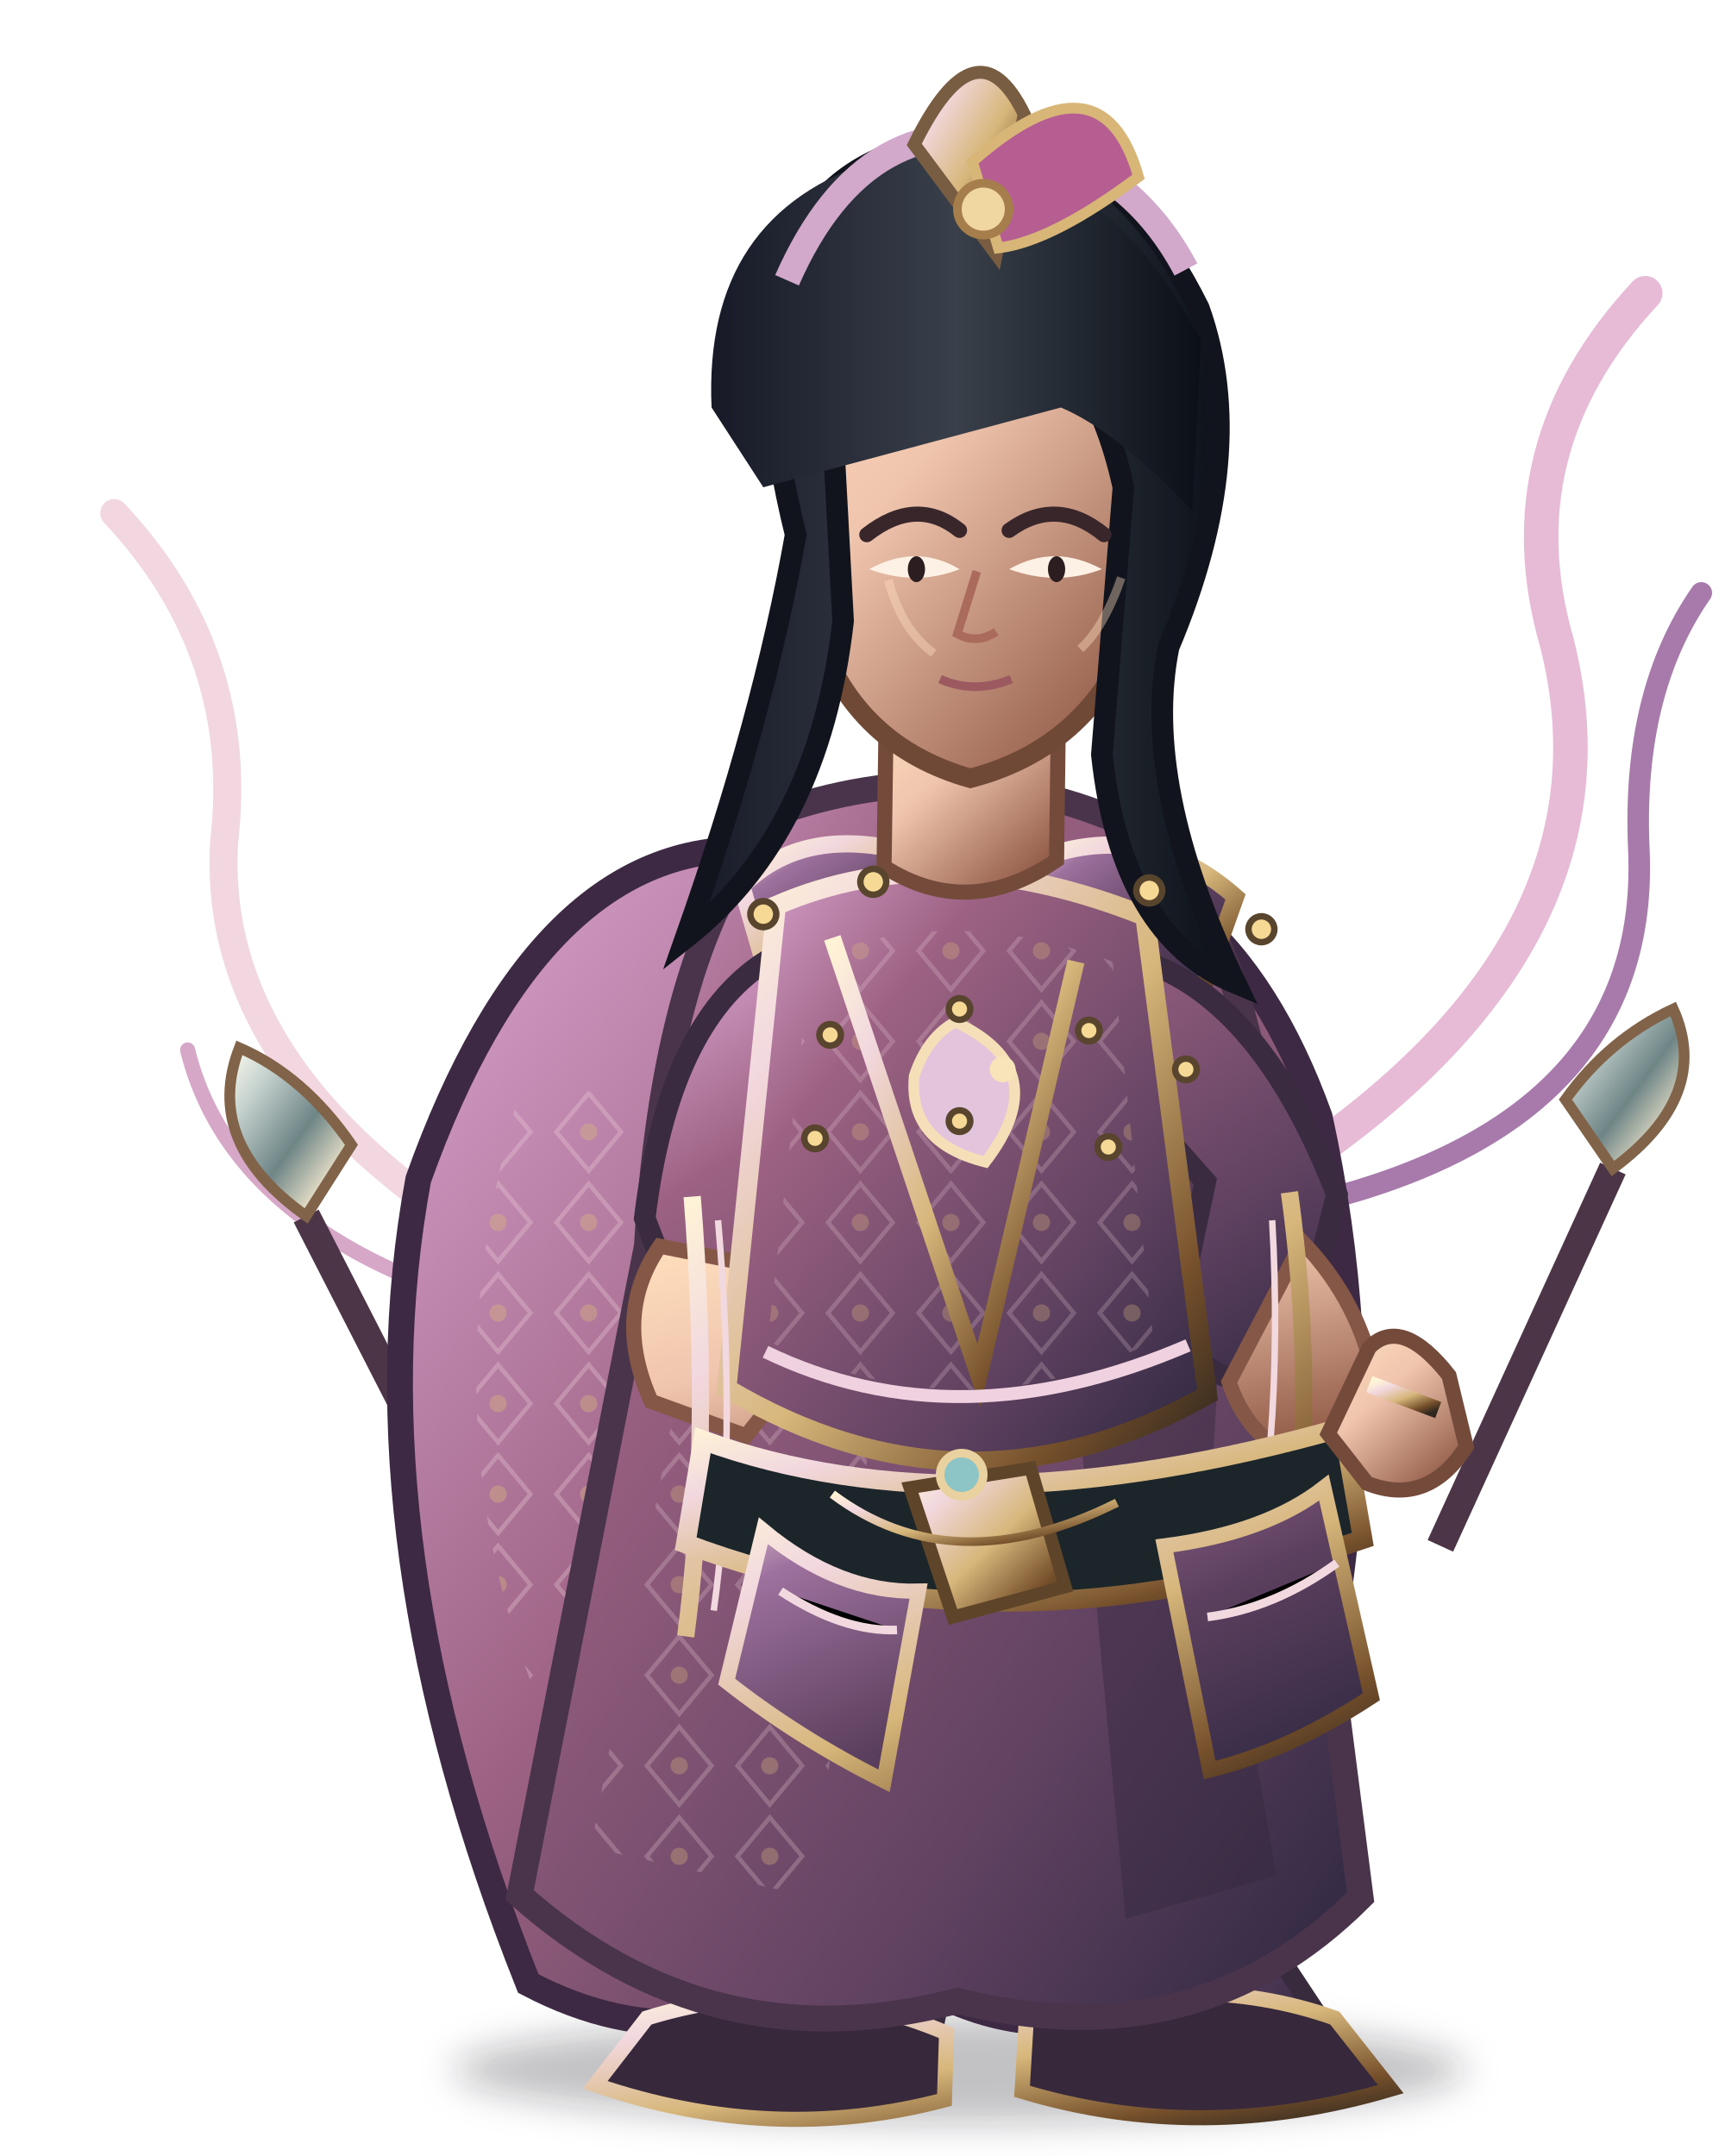
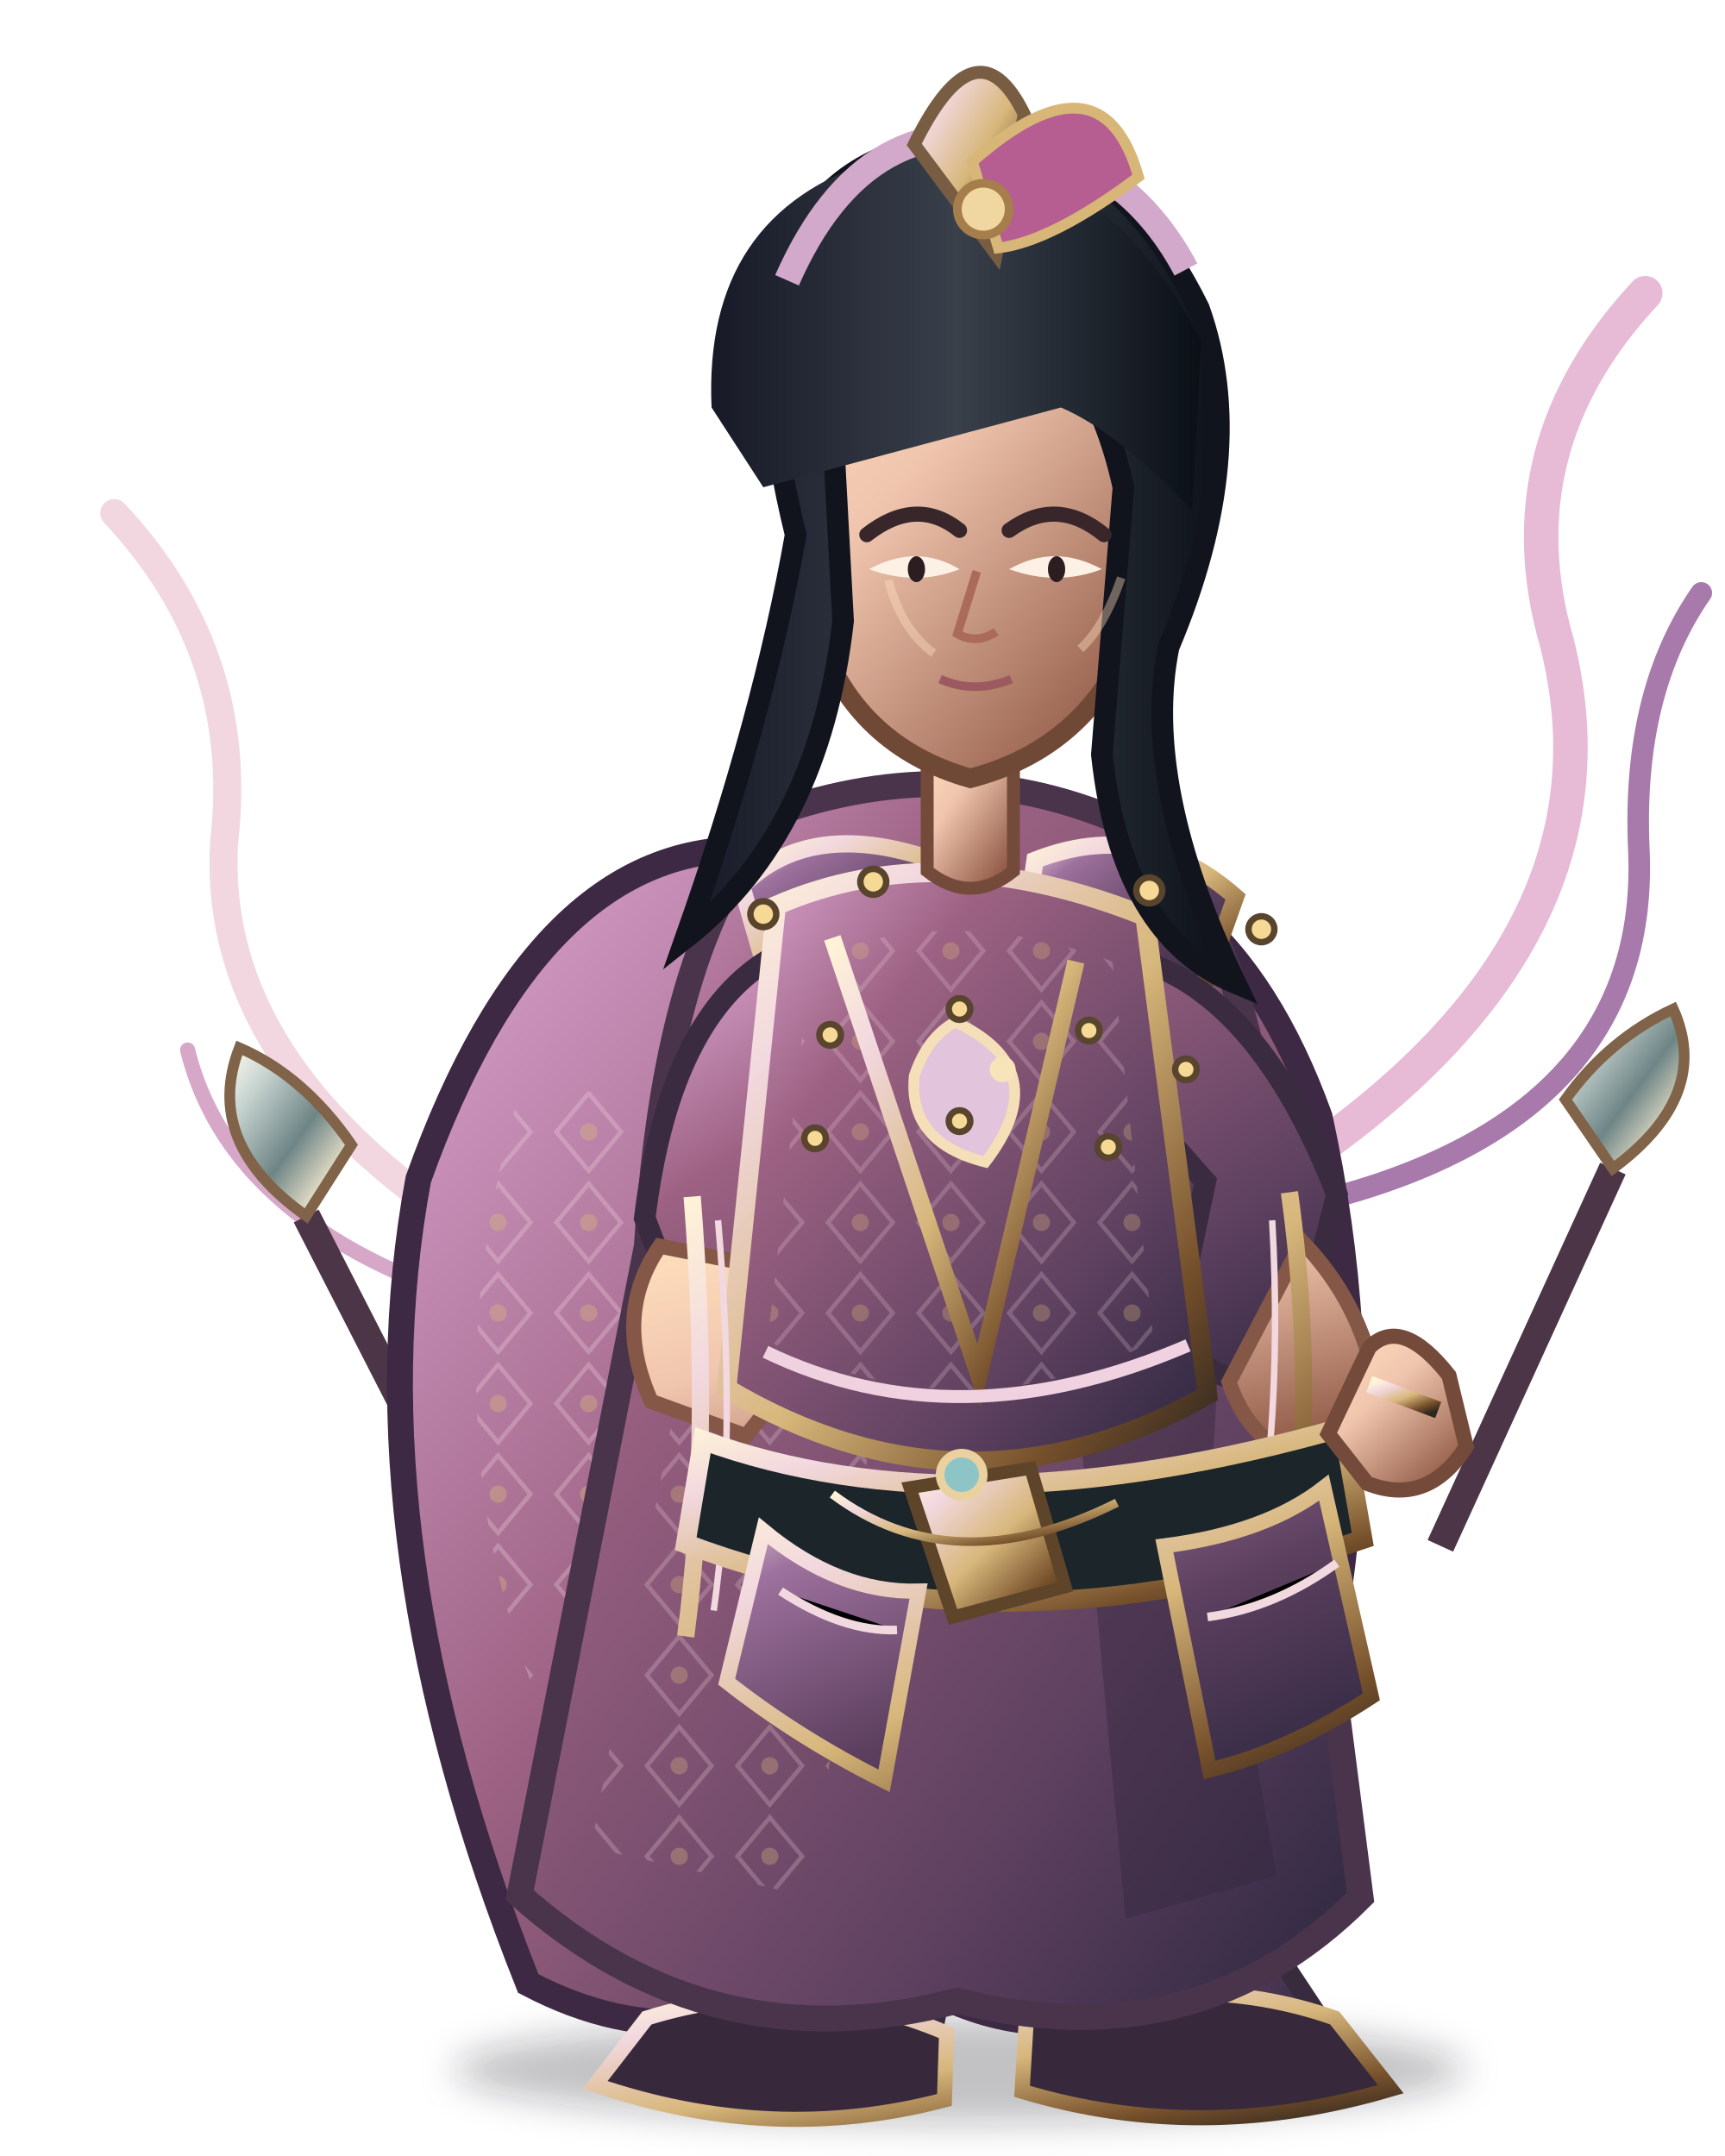
<svg xmlns="http://www.w3.org/2000/svg" width="800" height="1000" viewBox="0 0 800 1000">
  <defs>
    <linearGradient id="armor" x1="0" y1="0" x2="1" y2="1">
      <stop stop-color="#f2d8df" />
      <stop offset=".18" stop-color="#9d719d" />
      <stop offset=".55" stop-color="#5d405f" />
      <stop offset="1" stop-color="#2b263e" />
    </linearGradient>
    <linearGradient id="cloth" x1="0" y1="0" x2="1" y2="1">
      <stop stop-color="#dca6d2" />
      <stop offset=".28" stop-color="#9d6283" />
      <stop offset=".72" stop-color="#5d405f" />
      <stop offset="1" stop-color="#2b263e" />
    </linearGradient>
    <linearGradient id="metal" x1="0" y1="0" x2="1" y2="1">
      <stop stop-color="#fff4d6" />
      <stop offset=".2" stop-color="#f2d8df" />
      <stop offset=".52" stop-color="#d7b77b" />
      <stop offset=".82" stop-color="#76502b" />
      <stop offset="1" stop-color="#30271f" />
    </linearGradient>
    <linearGradient id="skin" x1="0" y1="0" x2=".8" y2="1">
      <stop stop-color="#ffe0bd" />
      <stop offset=".42" stop-color="#f0c5ae" />
      <stop offset="1" stop-color="#8e5744" />
    </linearGradient>
    <linearGradient id="hair" x1="0" y1="0" x2="1" y2="0">
      <stop stop-color="#171927" />
      <stop offset=".5" stop-color="#39404a" />
      <stop offset="1" stop-color="#0b1017" />
    </linearGradient>
    <linearGradient id="cape" x1="0" y1="0" x2="1" y2="1">
      <stop stop-color="#dca6d2" />
      <stop offset=".45" stop-color="#9d6283" />
      <stop offset="1" stop-color="#2b263e" />
    </linearGradient>
    <linearGradient id="blade" x1="0" y1="0" x2="1" y2="1">
      <stop stop-color="#fffdf0" />
      <stop offset=".22" stop-color="#c8d4d0" />
      <stop offset=".55" stop-color="#6e8586" />
      <stop offset=".8" stop-color="#e6dfc8" />
      <stop offset="1" stop-color="#35474c" />
    </linearGradient>
    <pattern id="scales" width="26" height="20" patternUnits="userSpaceOnUse">
      <path d="M1 1 Q13 16 25 1" fill="none" stroke="#d7b77b" stroke-width="2" opacity=".7" />
    </pattern>
    <pattern id="brocade" width="42" height="42" patternUnits="userSpaceOnUse">
      <path d="M21 3 L36 21 L21 39 L6 21Z" fill="none" stroke="#f2d8df" stroke-width="2" opacity=".4" />
      <circle cx="21" cy="21" r="4" fill="#d7b77b" opacity=".55" />
    </pattern>
    <filter id="shadow" x="-30%" y="-30%" width="160%" height="160%">
      <feGaussianBlur stdDeviation="8" />
    </filter>
  </defs>
  <ellipse cx="445" cy="960" rx="235" ry="25" fill="#0d1118" opacity=".25" filter="url(#shadow)" />
  <g fill="none" stroke-linecap="round">
    <path d="M607 536 Q756 432 722 298 Q696 208 763 136" stroke="#e7bad6" stroke-width="16" />
    <path d="M620 555 Q766 515 760 393 Q757 321 789 275" stroke="#a77aab" stroke-width="10" />
    <path d="M239 584 Q97 501 104 390 Q114 303 53 238" stroke="#f2d6e0" stroke-width="13" />
    <path d="M245 611 Q109 576 87 487" stroke="#d7a7c8" stroke-width="7" />
  </g>
  <g>
    <path d="M668 717 L748 542" stroke="#4c3547" stroke-width="13" />
    <path d="M748 542 Q794 508 776 468 Q746 482 726 510Z" fill="url(#blade)" stroke="#806348" stroke-width="5" />
    <path d="M228 732 L142 564" stroke="#4c3547" stroke-width="13" />
    <path d="M142 564 Q94 530 111 486 Q141 499 163 531Z" fill="url(#blade)" stroke="#806348" stroke-width="5" />
  </g>
  <path d="M350 394 Q250 390 194 547 Q163 714 245 920 Q327 963 402 904 Q490 973 574 902 Q655 715 612 518 Q567 393 464 392Z" fill="url(#cape)" stroke="#3d2943" stroke-width="12" />
  <path d="M240 510 Q182 713 300 881 Q337 916 375 914 Q290 742 353 497Z" fill="url(#brocade)" opacity=".72" />
  <path d="M521 478 Q630 673 551 889 L506 918 Q563 680 470 515Z" fill="#251f34" opacity=".65" />
  <path d="M392 736 Q394 834 358 915 L311 947 Q375 978 433 941 L454 836Z" fill="url(#cloth)" stroke="#382b3d" stroke-width="9" />
  <path d="M471 739 Q490 833 507 915 L484 948 Q551 977 612 936 L567 868 L536 741Z" fill="url(#cloth)" stroke="#382b3d" stroke-width="9" />
  <path d="M300 936 Q371 914 439 943 L438 974 Q358 995 276 967Z M476 936 Q554 913 619 936 L645 969 Q557 995 474 970Z" fill="#37283c" stroke="url(#metal)" stroke-width="7" />
  <path d="M363 376 Q450 347 530 386 Q584 433 593 583 L631 880 Q555 956 444 928 Q330 958 241 879 L300 578 Q309 430 363 376Z" fill="url(#cloth)" stroke="#49344b" stroke-width="12" />
  <path d="M348 467 Q398 500 420 532 L377 880 L274 857Z" fill="url(#brocade)" opacity=".6" />
  <path d="M519 444 Q578 524 561 691 L592 870 L522 890 L492 567Z" fill="#35283f" opacity=".45" />
  <path d="M344 411 Q375 380 430 398 L451 451 Q409 471 357 456Z" fill="url(#armor)" stroke="url(#metal)" stroke-width="8" />
  <path d="M480 399 Q531 379 573 416 L557 461 Q510 478 473 448Z" fill="url(#armor)" stroke="url(#metal)" stroke-width="8" />
  <path d="M355 446 Q310 475 299 565 L332 651 Q363 660 386 626 L371 552 L416 500Z M536 448 Q587 469 620 554 L600 634 Q570 652 544 619 L559 548 L521 505Z" fill="url(#cloth)" stroke="#3a2b41" stroke-width="10" />
  <path d="M306 578 Q284 610 302 650 L346 666 L374 631 L346 586Z M604 576 Q631 604 638 642 L615 680 Q581 674 570 641Z" fill="url(#skin)" stroke="#855746" stroke-width="7" />
  <path d="M360 420 Q436 387 531 425 L560 647 Q448 710 337 644Z" fill="url(#cloth)" stroke="url(#metal)" stroke-width="9" />
  <path d="M376 445 Q440 418 516 446 L535 622 Q448 667 356 622Z" fill="url(#brocade)" opacity=".55" />
  <path d="M386 435 L454 638 L499 446" fill="none" stroke="url(#metal)" stroke-width="8" />
-   <path d="M411 330 L410 402 Q449 427 490 399 L491 319Z" fill="url(#skin)" stroke="#744b3b" stroke-width="7" />
+   <path d="M430 338 L430 404 Q450 420 470 404 L470 338Z" fill="url(#skin)" stroke="#744b3b" stroke-width="6" />
  <path d="M321 555 Q330 668 318 759 M598 553 Q615 677 588 776" fill="none" stroke="url(#metal)" stroke-width="8" />
  <path d="M333 566 Q342 669 331 747 M590 566 Q596 672 575 761" fill="none" stroke="#f2d8df" stroke-width="3" />
  <path d="M326 668 Q447 712 623 662 L632 714 Q464 771 318 716Z" fill="#1b252a" stroke="url(#metal)" stroke-width="9" />
  <path d="M422 690 L478 681 L494 736 L442 750Z" fill="url(#metal)" stroke="#5e4529" stroke-width="6" />
  <path d="M443 474 Q490 496 457 539 Q421 530 424 499 Q430 481 443 474Z" fill="#e2c4dc" stroke="#f5dfb8" stroke-width="5" />
  <circle cx="465" cy="496" r="6" fill="#f7e4b9" />
  <path d="M354 710 Q389 739 426 738 L410 826 Q370 806 337 780Z M540 717 Q587 711 614 690 L636 787 Q598 812 561 821Z" fill="url(#armor)" stroke="url(#metal)" stroke-width="7" />
  <path d="M362 738 Q391 757 416 756 M560 750 Q591 746 620 725" stroke="#f2d8df" stroke-width="4" />
  <path d="M355 627 Q444 670 551 624" fill="none" stroke="#f0d1df" stroke-width="6" />
  <path d="M386 693 Q442 735 518 697" fill="none" stroke="url(#metal)" stroke-width="4" />
  <circle cx="446" cy="684" r="10" fill="#8dc5c6" stroke="#ead1a0" stroke-width="4" />
  <path d="M365 222 Q367 120 449 112 Q529 118 540 223 L525 295 Q504 347 450 361 Q397 346 379 294Z" fill="url(#skin)" stroke="#704936" stroke-width="9" />
  <path d="M369 248 Q332 98 417 70 Q506 42 556 143 Q580 210 542 300 Q529 364 573 456 Q520 434 511 350 L521 226 Q506 158 464 145 Q414 155 386 195 L391 288 Q380 386 318 435 Q354 333 369 248Z" fill="url(#hair)" stroke="#11131d" stroke-width="10" />
  <path d="M382 168 Q411 95 475 104" fill="none" stroke="#78627a" stroke-width="5" opacity=".7" />
  <path d="M330 189 Q326 99 407 74 Q503 55 557 158 L553 237 Q518 200 492 189 L354 226Z" fill="url(#hair)" />
  <path d="M365 130 Q402 46 477 67 Q525 78 550 125" fill="none" stroke="#d2a9cb" stroke-width="12" />
  <path d="M424 67 Q453 8 475 53 L462 118Z" fill="url(#metal)" stroke="#795d43" stroke-width="6" />
  <path d="M451 75 Q511 22 528 82 Q488 112 463 115Z" fill="#b65d91" stroke="#d8b678" stroke-width="5" />
  <circle cx="456" cy="97" r="12" fill="#f0d6a0" stroke="#a57e4b" stroke-width="4" />
  <path d="M402 248 Q425 230 445 246 M468 246 Q490 230 512 248" fill="none" stroke="#38262b" stroke-width="7" stroke-linecap="round" />
  <path d="M403 264 Q425 272 445 264 Q425 252 403 264Z M468 264 Q490 272 511 264 Q489 252 468 264Z" fill="#fcf1e4" />
  <ellipse cx="425" cy="264" rx="4" ry="6" fill="#2c1d21" />
  <ellipse cx="490" cy="264" rx="4" ry="6" fill="#2c1d21" />
  <path d="M453 265 L444 294 Q453 299 462 293" fill="none" stroke="#aa6a5c" stroke-width="4" />
  <path d="M436 315 Q452 322 469 315" fill="none" stroke="#9d5960" stroke-width="4" />
  <g fill="#f5d995" stroke="#59452d" stroke-width="3">
    <circle cx="354" cy="424" r="6" />
    <circle cx="405" cy="409" r="6" />
    <circle cx="533" cy="413" r="6" />
    <circle cx="585" cy="431" r="6" />
    <circle cx="385" cy="480" r="5" />
    <circle cx="445" cy="468" r="5" />
    <circle cx="505" cy="478" r="5" />
    <circle cx="550" cy="496" r="5" />
    <circle cx="378" cy="528" r="5" />
    <circle cx="445" cy="520" r="5" />
    <circle cx="514" cy="532" r="5" />
  </g>
  <path d="M412 269 Q418 292 433 303 M520 268 Q512 291 501 301" fill="none" stroke="#ffe0c0" stroke-width="4" opacity=".4" />
  <path d="M635 625 Q650 610 672 638 L680 671 Q662 699 634 688 L616 665Z" fill="url(#skin)" stroke="#744b3b" stroke-width="7" />
  <path d="M635 642 L667 654" stroke="url(#metal)" stroke-width="8" />
</svg>
